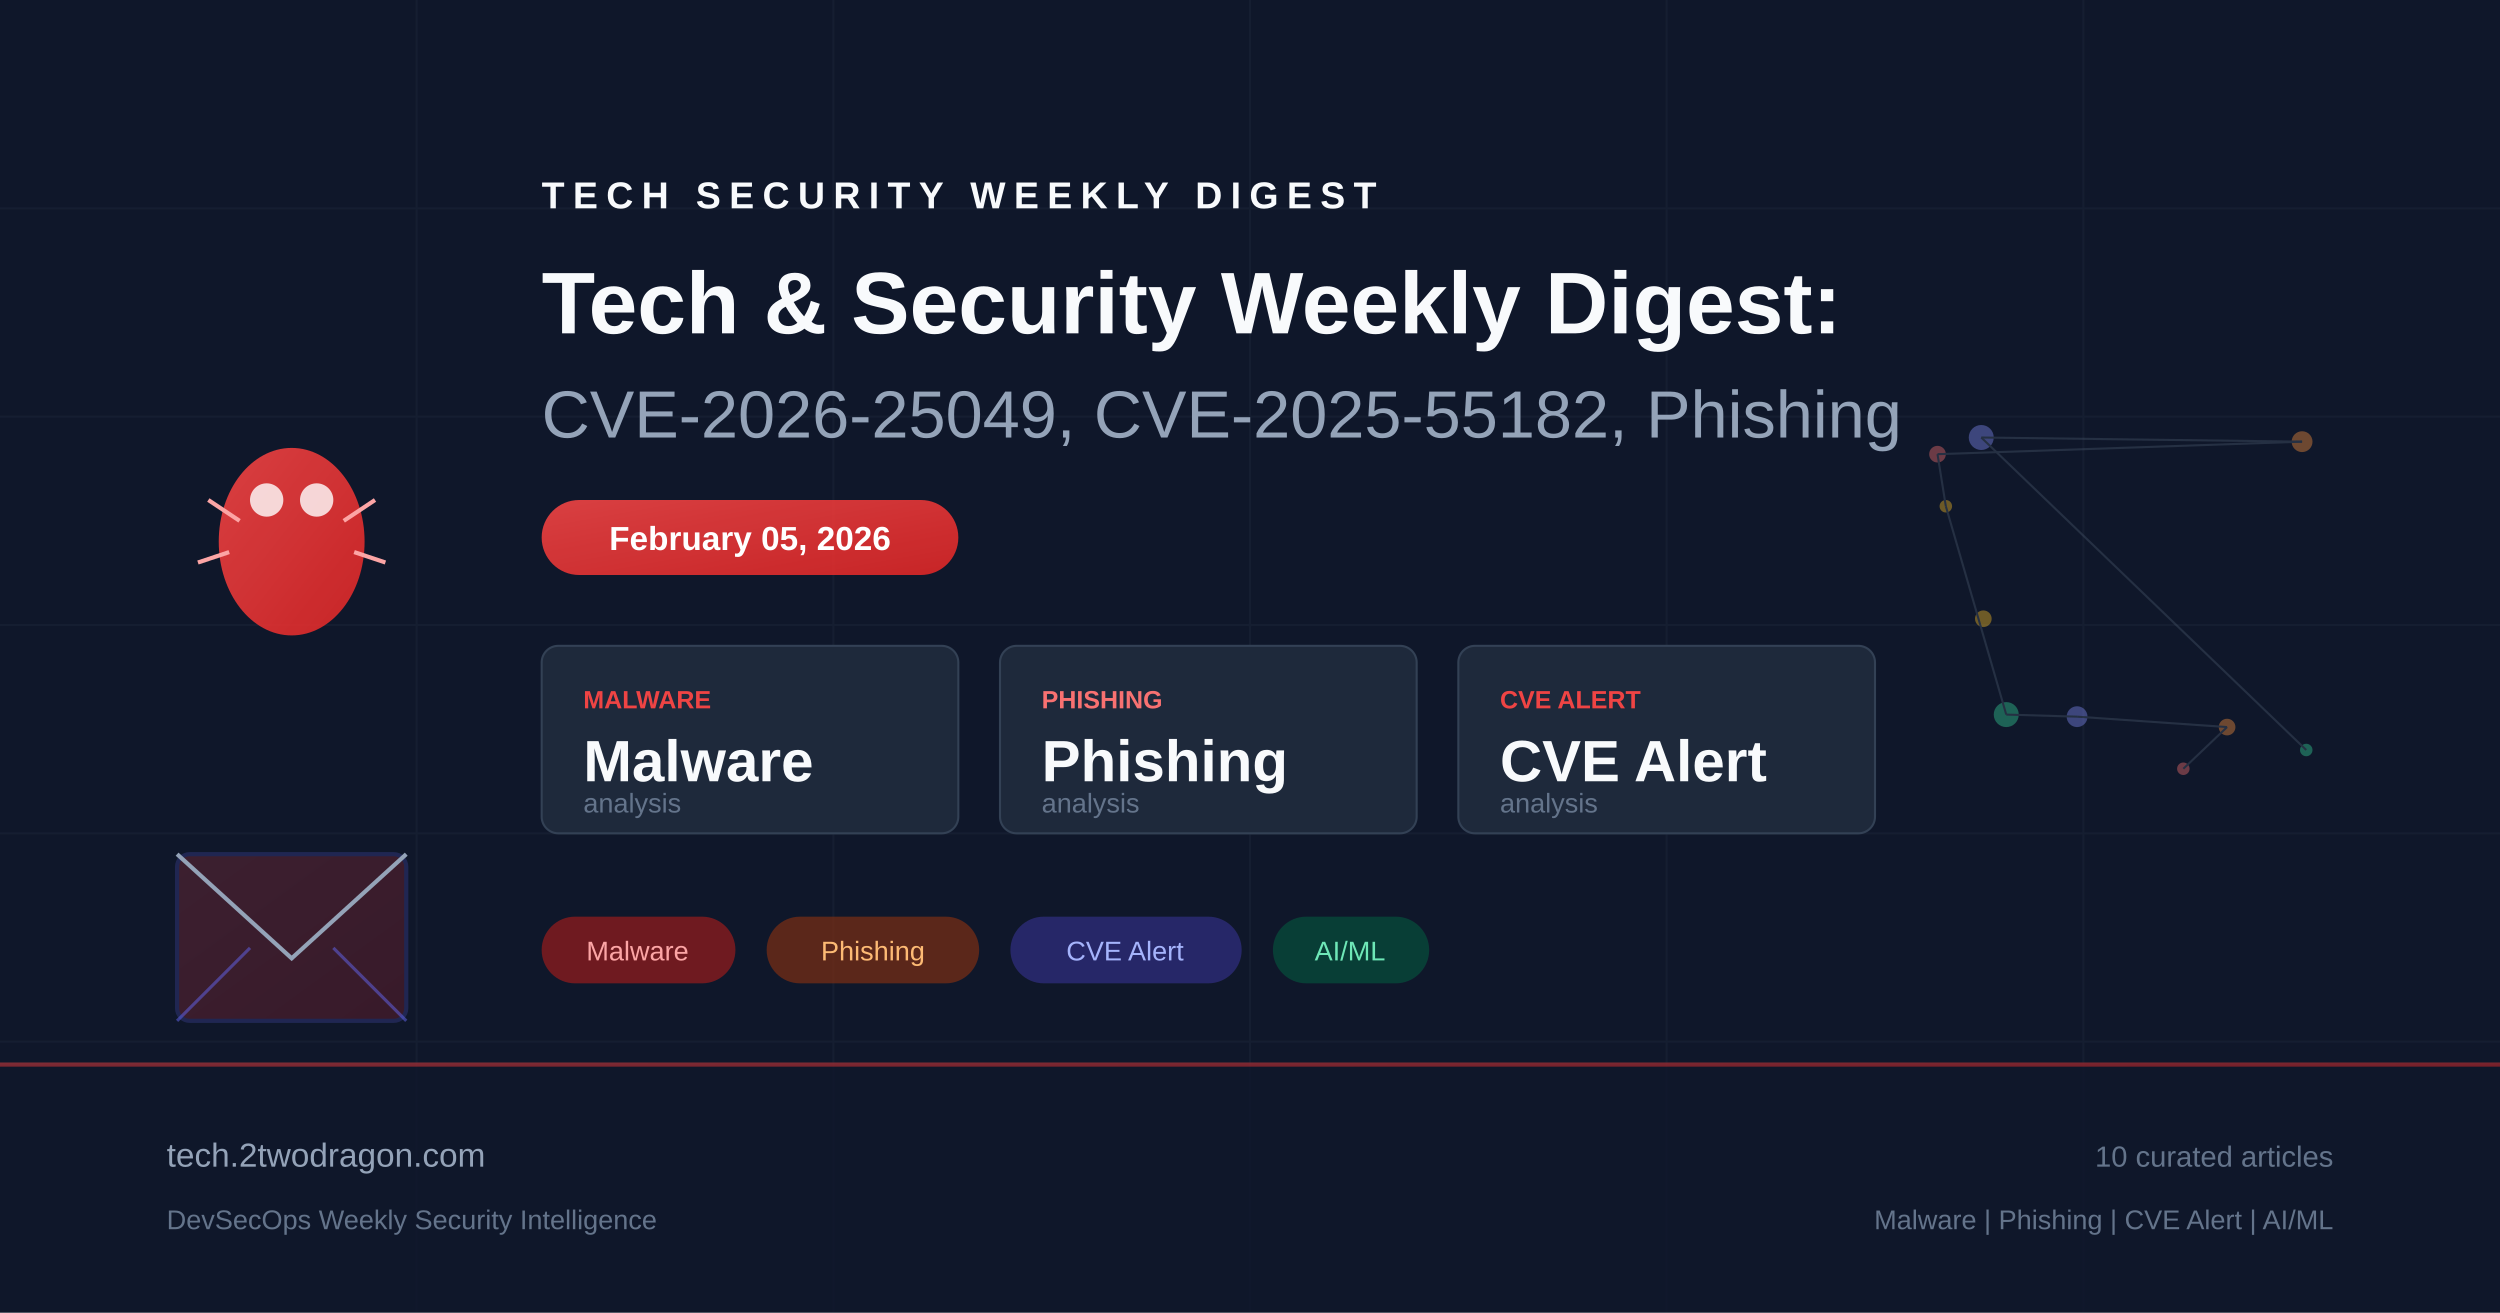
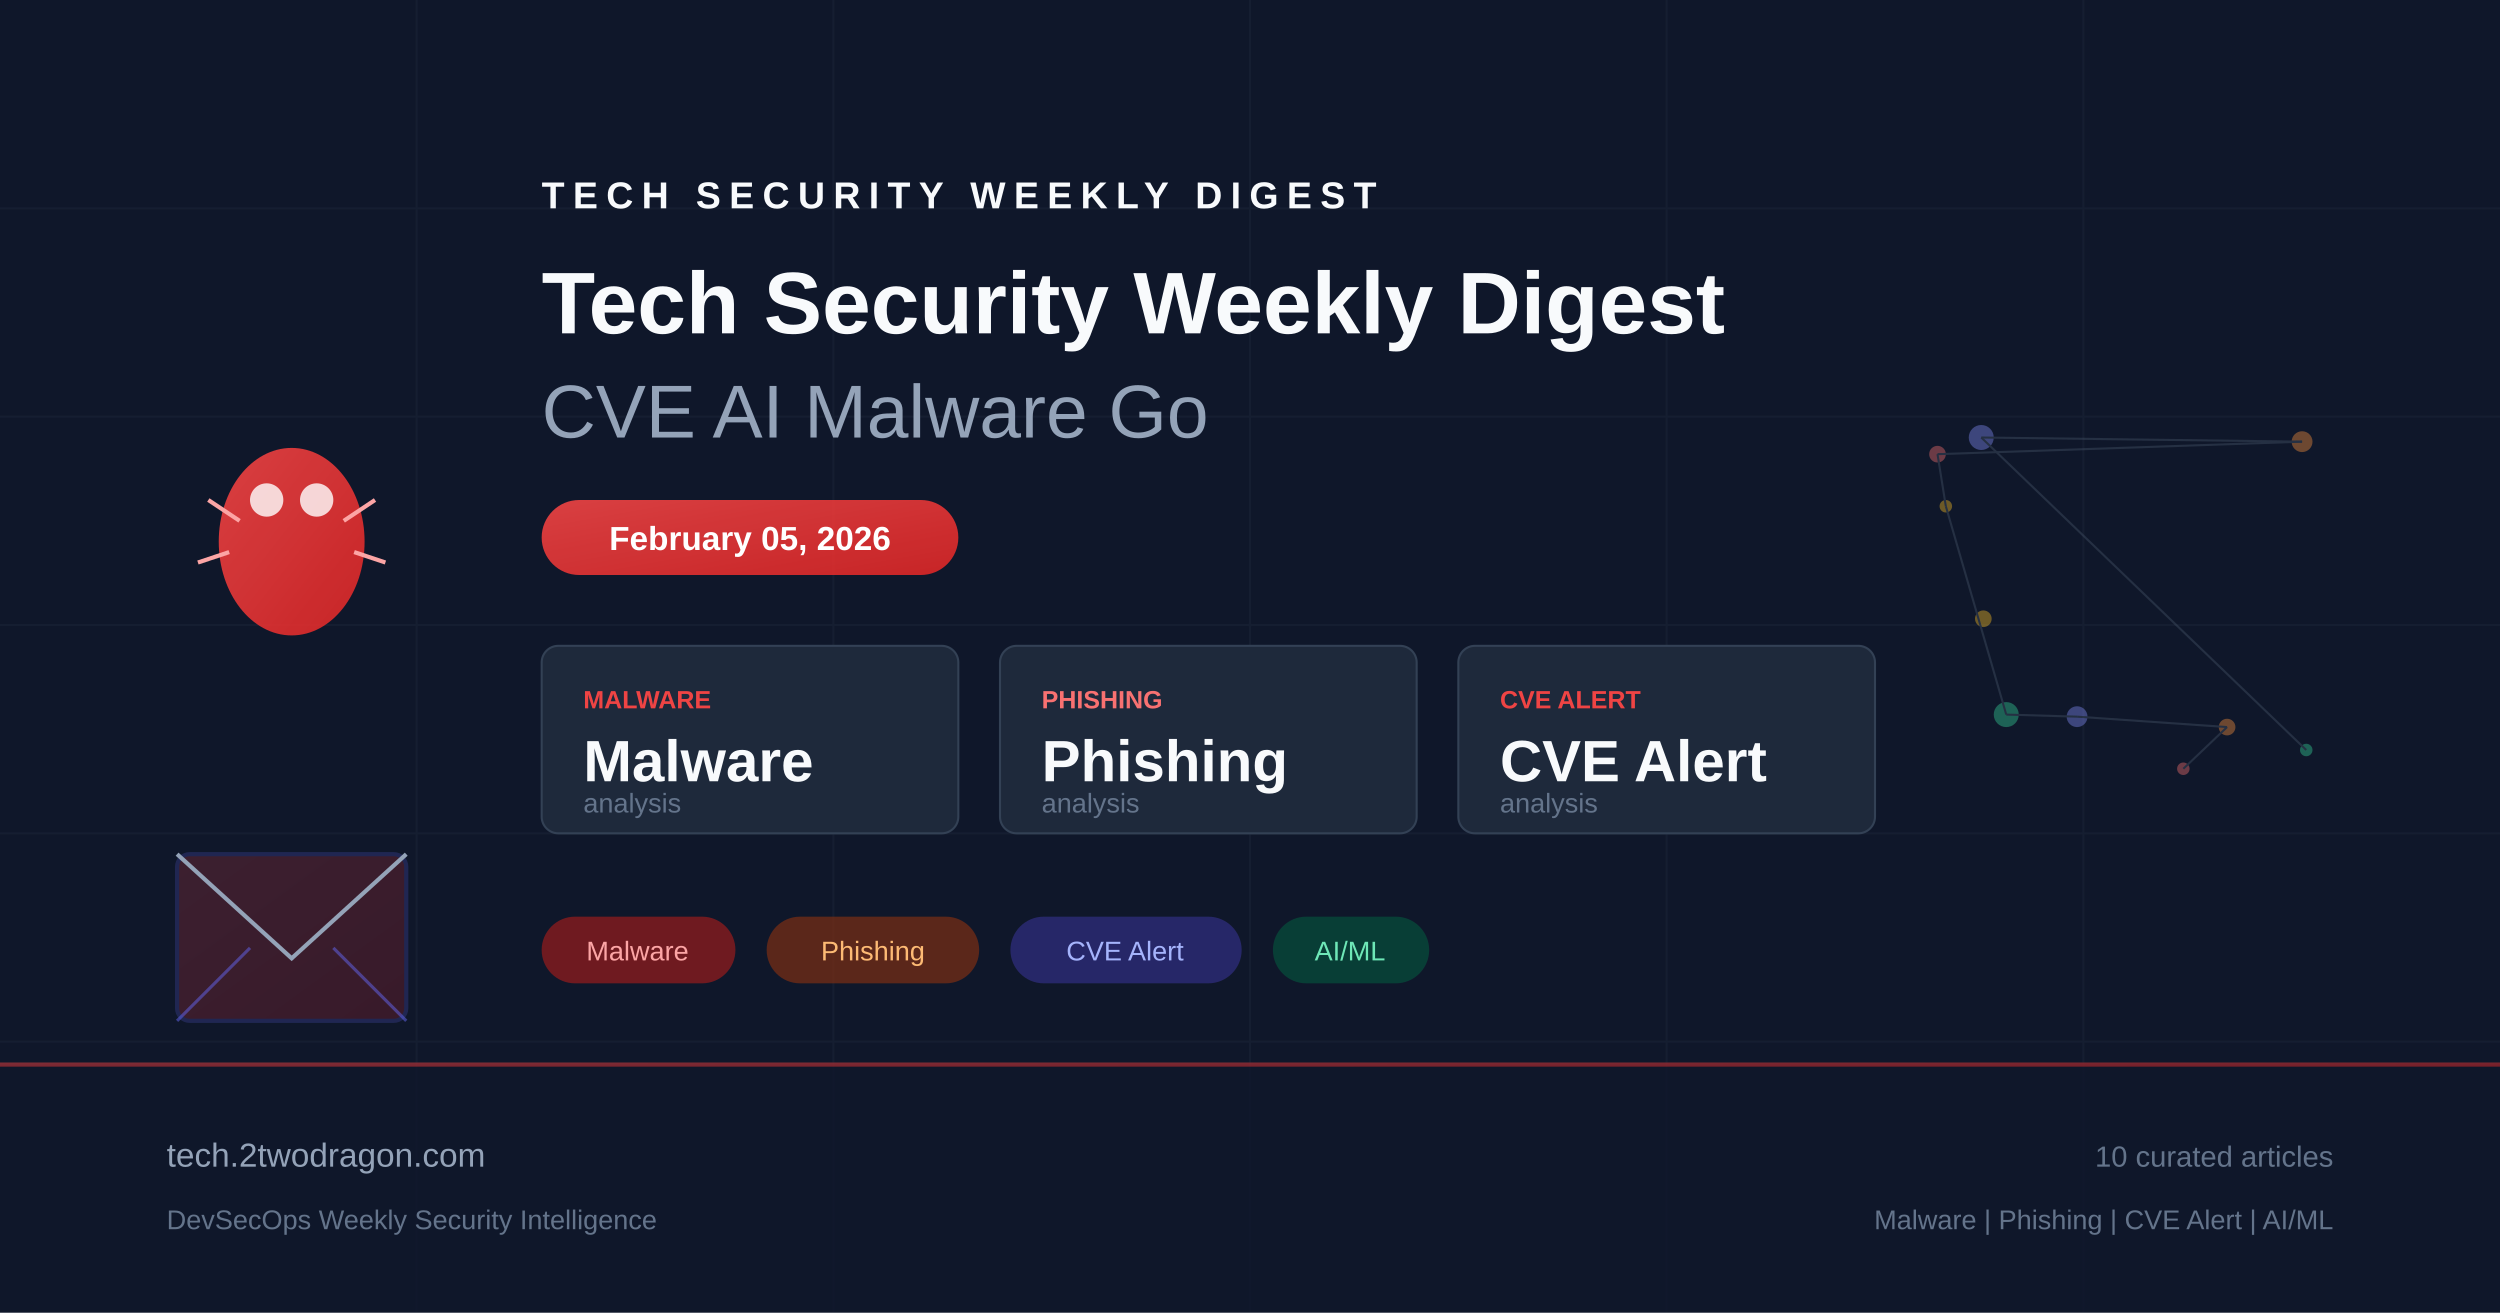
<svg xmlns="http://www.w3.org/2000/svg" viewBox="0 0 1200 630" fill="none">
  <defs>
    <linearGradient id="bg" x1="0" y1="0" x2="1200" y2="630">
      <stop offset="0%" stop-color="#0f172a" />
      <stop offset="50%" stop-color="#1e293b" />
      <stop offset="100%" stop-color="#0f172a" />
    </linearGradient>
    <linearGradient id="accent" x1="0" y1="0" x2="1" y2="1">
      <stop offset="0%" stop-color="#ef4444" />
      <stop offset="100%" stop-color="#dc2626" />
    </linearGradient>
    <linearGradient id="accent2" x1="0" y1="0" x2="1" y2="1">
      <stop offset="0%" stop-color="#6366f1" />
      <stop offset="100%" stop-color="#4f46e5" />
    </linearGradient>
  </defs>
  <rect width="1200" height="630" fill="url(#bg)" />
  <g opacity="0.05" stroke="#94a3b8" stroke-width="1">
    <line x1="0" y1="100" x2="1200" y2="100" />
    <line x1="0" y1="200" x2="1200" y2="200" />
    <line x1="0" y1="300" x2="1200" y2="300" />
    <line x1="0" y1="400" x2="1200" y2="400" />
    <line x1="0" y1="500" x2="1200" y2="500" />
    <line x1="200" y1="0" x2="200" y2="630" />
    <line x1="400" y1="0" x2="400" y2="630" />
    <line x1="600" y1="0" x2="600" y2="630" />
    <line x1="800" y1="0" x2="800" y2="630" />
    <line x1="1000" y1="0" x2="1000" y2="630" />
  </g>
  <g transform="translate(80, 180)">
    <ellipse cx="60" cy="80" rx="35" ry="45" fill="url(#accent)" opacity="0.9" />
    <circle cx="48" cy="60" r="8" fill="white" opacity="0.8" />
    <circle cx="72" cy="60" r="8" fill="white" opacity="0.8" />
    <line x1="20" y1="60" x2="35" y2="70" stroke="#fca5a5" stroke-width="2" />
    <line x1="100" y1="60" x2="85" y2="70" stroke="#fca5a5" stroke-width="2" />
    <line x1="15" y1="90" x2="30" y2="85" stroke="#fca5a5" stroke-width="2" />
    <line x1="105" y1="90" x2="90" y2="85" stroke="#fca5a5" stroke-width="2" />
  </g>
  <g transform="translate(80, 380)">
    <rect x="5" y="30" width="110" height="80" rx="6" fill="url(#accent)" opacity="0.2" stroke="#6366f1" stroke-width="2" />
    <polyline points="5,30 60,80 115,30" fill="none" stroke="#94a3b8" stroke-width="2" />
    <line x1="5" y1="110" x2="40" y2="75" stroke="#6366f1" stroke-width="1.5" opacity="0.5" />
    <line x1="115" y1="110" x2="80" y2="75" stroke="#6366f1" stroke-width="1.5" opacity="0.5" />
  </g>
  <g transform="translate(260, 100)">
    <text x="0" y="0" fill="#f8fafc" font-family="Arial, sans-serif" font-size="18" font-weight="bold" letter-spacing="4">TECH SECURITY WEEKLY DIGEST</text>
-     <text x="0" y="60" fill="#f8fafc" font-family="Arial, sans-serif" font-size="42" font-weight="bold">Tech &amp; Security Weekly Digest:</text>
-     <text x="0" y="110" fill="#94a3b8" font-family="Arial, sans-serif" font-size="32" font-weight="300">CVE-2026-25049, CVE-2025-55182, Phishing</text>
+     <text x="0" y="60" fill="#f8fafc" font-family="Arial, sans-serif" font-size="42" font-weight="bold">Tech Security Weekly Digest</text>
+     <text x="0" y="110" fill="#94a3b8" font-family="Arial, sans-serif" font-size="36" font-weight="300">CVE AI Malware Go</text>
  </g>
  <rect x="260" y="240" width="200" height="36" rx="18" fill="url(#accent)" opacity="0.9" />
  <text x="360" y="264" text-anchor="middle" fill="white" font-family="Arial, sans-serif" font-size="16" font-weight="bold">February 05, 2026</text>
  <g transform="translate(260, 310)">
    <rect x="0" y="0" width="200" height="90" rx="8" fill="#1e293b" stroke="#334155" stroke-width="1" />
    <text x="20" y="30" fill="#ef4444" font-family="Arial, sans-serif" font-size="12" font-weight="bold">MALWARE</text>
    <text x="20" y="65" fill="#f8fafc" font-family="Arial, sans-serif" font-size="28" font-weight="bold">Malware</text>
    <text x="20" y="80" fill="#64748b" font-family="Arial, sans-serif" font-size="13">analysis</text>
    <rect x="220" y="0" width="200" height="90" rx="8" fill="#1e293b" stroke="#334155" stroke-width="1" />
    <text x="240" y="30" fill="#f87171" font-family="Arial, sans-serif" font-size="12" font-weight="bold">PHISHING</text>
    <text x="240" y="65" fill="#f8fafc" font-family="Arial, sans-serif" font-size="28" font-weight="bold">Phishing</text>
    <text x="240" y="80" fill="#64748b" font-family="Arial, sans-serif" font-size="13">analysis</text>
    <rect x="440" y="0" width="200" height="90" rx="8" fill="#1e293b" stroke="#334155" stroke-width="1" />
    <text x="460" y="30" fill="#ef4444" font-family="Arial, sans-serif" font-size="12" font-weight="bold">CVE ALERT</text>
    <text x="460" y="65" fill="#f8fafc" font-family="Arial, sans-serif" font-size="28" font-weight="bold">CVE Alert</text>
    <text x="460" y="80" fill="#64748b" font-family="Arial, sans-serif" font-size="13">analysis</text>
  </g>
  <g transform="translate(260, 440)">
    <rect x="0" y="0" width="93" height="32" rx="16" fill="#991b1b" opacity="0.7" />
    <text x="46" y="21" text-anchor="middle" fill="#fca5a5" font-family="Arial, sans-serif" font-size="13">Malware</text>
    <rect x="108" y="0" width="102" height="32" rx="16" fill="#7c2d12" opacity="0.7" />
    <text x="159" y="21" text-anchor="middle" fill="#fdba74" font-family="Arial, sans-serif" font-size="13">Phishing</text>
    <rect x="225" y="0" width="111" height="32" rx="16" fill="#312e81" opacity="0.7" />
    <text x="280" y="21" text-anchor="middle" fill="#a5b4fc" font-family="Arial, sans-serif" font-size="13">CVE Alert</text>
    <rect x="351" y="0" width="75" height="32" rx="16" fill="#064e3b" opacity="0.7" />
    <text x="388" y="21" text-anchor="middle" fill="#6ee7b7" font-family="Arial, sans-serif" font-size="13">AI/ML</text>
  </g>
  <g transform="translate(900, 180)" opacity="0.4">
    <circle cx="148" cy="189" r="3" fill="#f87171" />
    <circle cx="169" cy="169" r="4" fill="#fb923c" />
    <circle cx="97" cy="164" r="5" fill="#818cf8" />
    <circle cx="63" cy="163" r="6" fill="#34d399" />
    <circle cx="34" cy="63" r="3" fill="#fbbf24" />
    <circle cx="30" cy="38" r="4" fill="#f87171" />
    <circle cx="205" cy="32" r="5" fill="#fb923c" />
    <circle cx="51" cy="30" r="6" fill="#818cf8" />
    <circle cx="207" cy="180" r="3" fill="#34d399" />
    <circle cx="52" cy="117" r="4" fill="#fbbf24" />
    <line x1="148" y1="189" x2="169" y2="169" stroke="#475569" stroke-width="1" />
    <line x1="169" y1="169" x2="97" y2="164" stroke="#475569" stroke-width="1" />
    <line x1="97" y1="164" x2="63" y2="163" stroke="#475569" stroke-width="1" />
    <line x1="63" y1="163" x2="34" y2="63" stroke="#475569" stroke-width="1" />
    <line x1="34" y1="63" x2="30" y2="38" stroke="#475569" stroke-width="1" />
    <line x1="30" y1="38" x2="205" y2="32" stroke="#475569" stroke-width="1" />
    <line x1="205" y1="32" x2="51" y2="30" stroke="#475569" stroke-width="1" />
    <line x1="51" y1="30" x2="207" y2="180" stroke="#475569" stroke-width="1" />
  </g>
  <rect x="0" y="510" width="1200" height="120" fill="#0f172a" opacity="0.8" />
  <rect x="0" y="510" width="1200" height="2" fill="url(#accent)" opacity="0.5" />
  <text x="80" y="560" fill="#94a3b8" font-family="Arial, sans-serif" font-size="16">tech.2twodragon.com</text>
  <text x="80" y="590" fill="#64748b" font-family="Arial, sans-serif" font-size="13">DevSecOps Weekly Security Intelligence</text>
  <text x="1120" y="560" text-anchor="end" fill="#64748b" font-family="Arial, sans-serif" font-size="14">10 curated articles</text>
  <text x="1120" y="590" text-anchor="end" fill="#64748b" font-family="Arial, sans-serif" font-size="13">Malware | Phishing | CVE Alert | AI/ML</text>
</svg>
